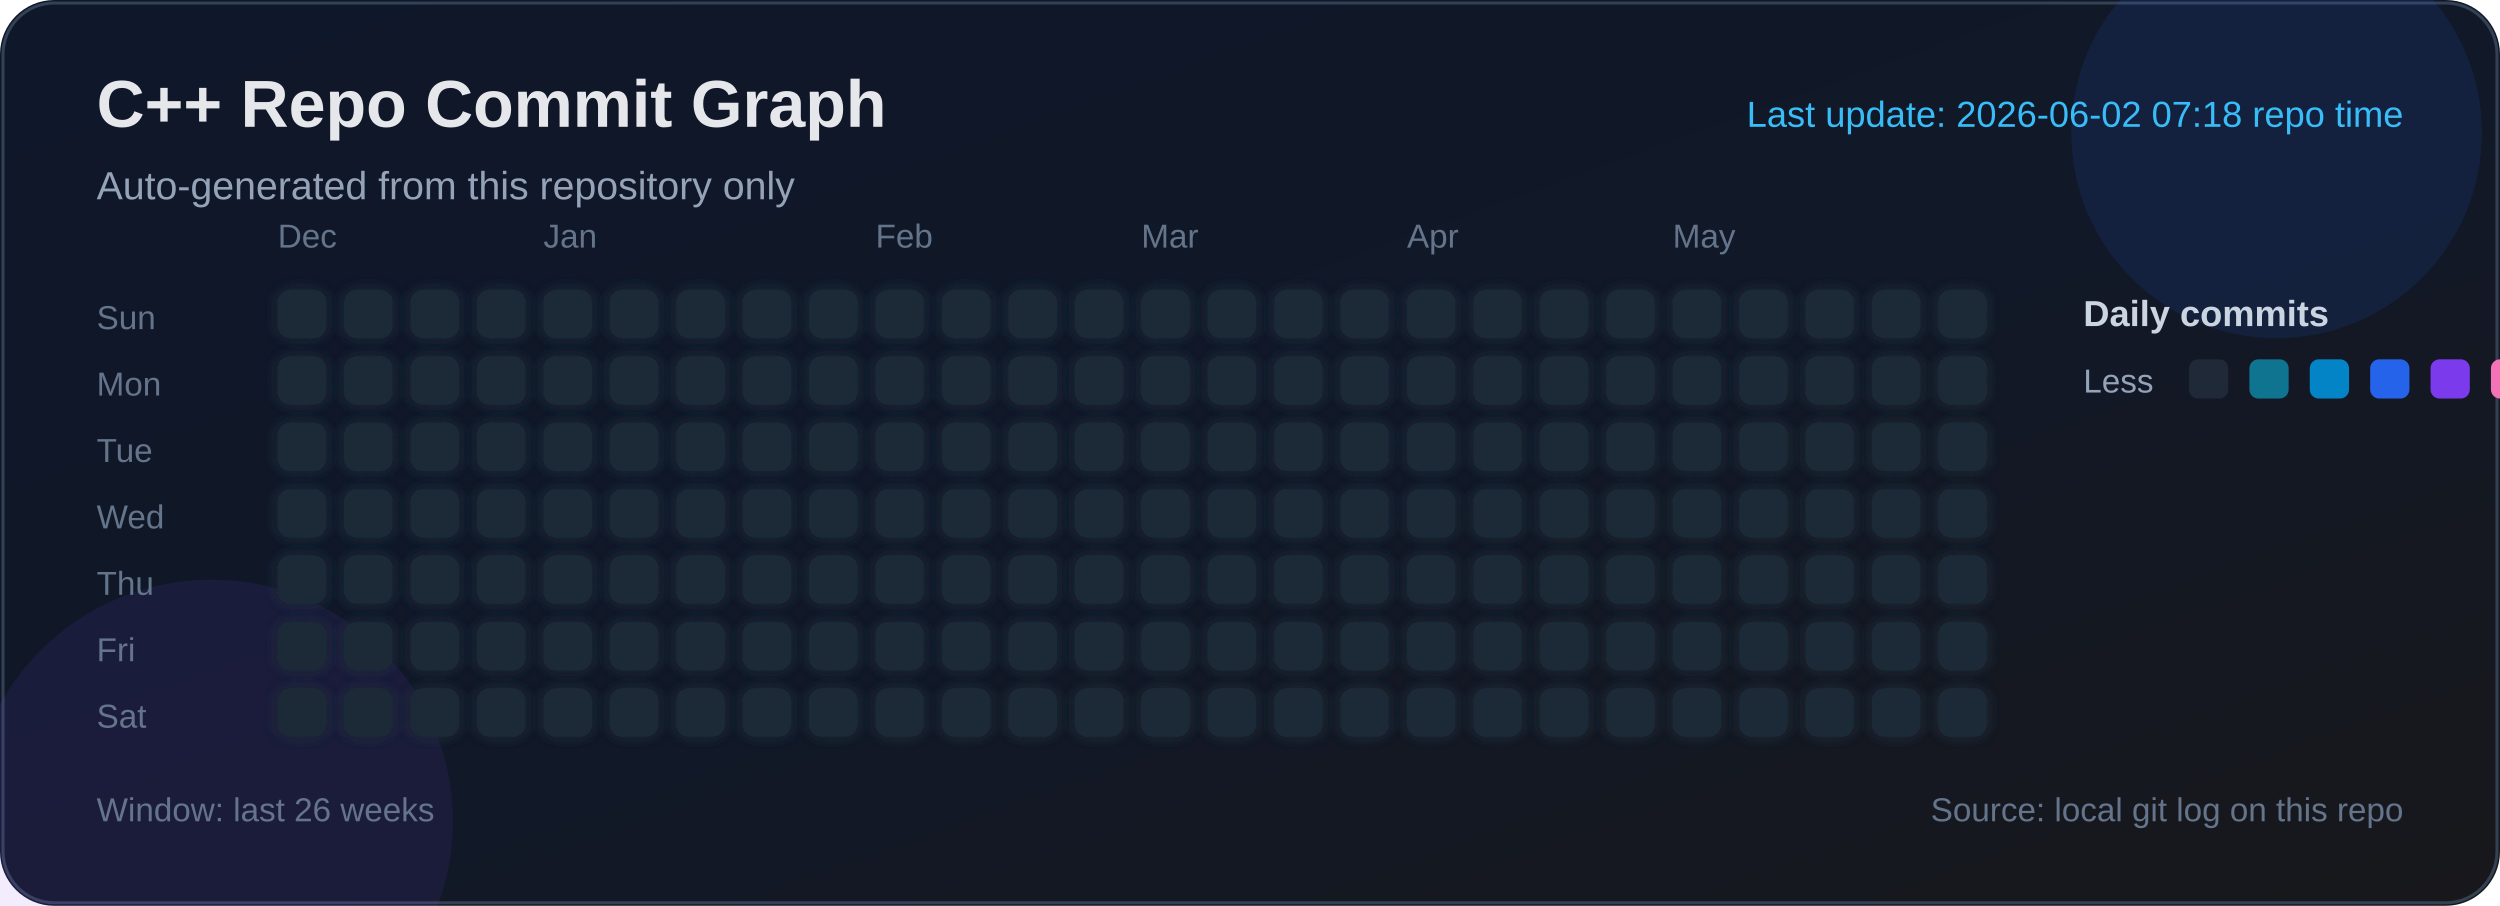
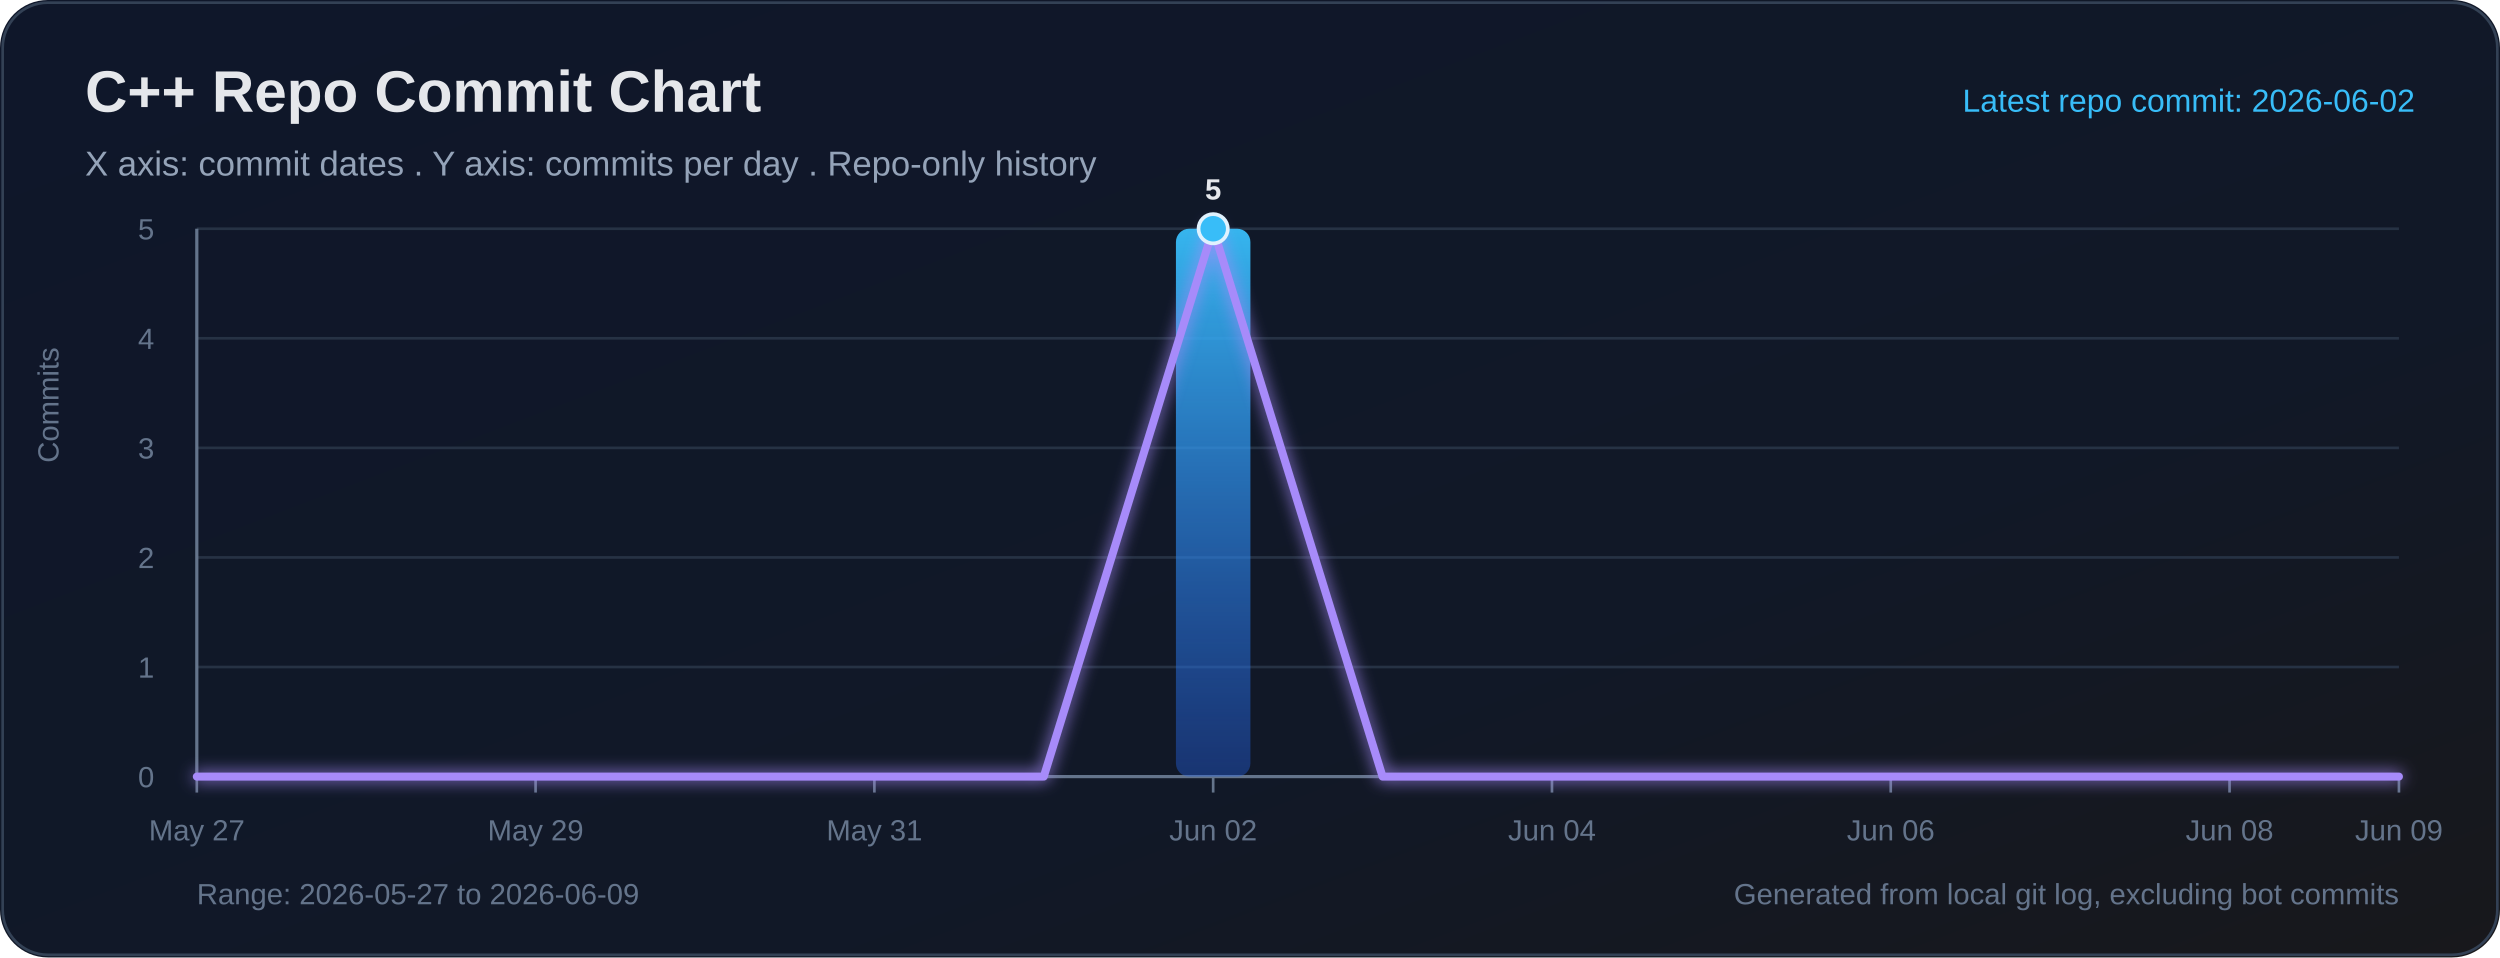
- <svg xmlns="http://www.w3.org/2000/svg" width="828" height="300" viewBox="0 0 828 300" role="img" aria-labelledby="title desc">
+ <svg xmlns="http://www.w3.org/2000/svg" width="940" height="360" viewBox="0 0 940 360" role="img" aria-labelledby="title desc">
  <defs>
    <linearGradient id="bg" x1="0" y1="0" x2="1" y2="1">
      <stop offset="0%" stop-color="#0f172a" />
-       <stop offset="55%" stop-color="#111827" />
+       <stop offset="65%" stop-color="#111827" />
      <stop offset="100%" stop-color="#18181b" />
    </linearGradient>
-     <filter id="glow" x="-25%" y="-25%" width="150%" height="150%">
-       <feGaussianBlur stdDeviation="2.4" result="blur" />
+     <linearGradient id="bar" x1="0" y1="0" x2="0" y2="1">
+       <stop offset="0%" stop-color="#38bdf8" stop-opacity="0.95" />
+       <stop offset="100%" stop-color="#2563eb" stop-opacity="0.38" />
+     </linearGradient>
+     <filter id="softGlow" x="-30%" y="-30%" width="160%" height="160%">
+       <feGaussianBlur stdDeviation="3" result="blur" />
      <feMerge>
        <feMergeNode in="blur" />
        <feMergeNode in="SourceGraphic" />
      </feMerge>
    </filter>
  </defs>
  <rect width="100%" height="100%" rx="18" fill="url(#bg)" />
-   <rect x="1" y="1" width="826" height="298" rx="17" fill="none" stroke="#334155" stroke-width="1" />
-   <circle cx="754" cy="44" r="68" fill="#2563eb" opacity="0.12" />
-   <circle cx="70" cy="272" r="80" fill="#7c3aed" opacity="0.10" />
-   <text x="32" y="42" fill="#e5e7eb" font-size="22" font-family="Segoe UI, Arial, sans-serif" font-weight="700">C++ Repo Commit Graph</text>
-   <text x="32" y="66" fill="#94a3b8" font-size="13" font-family="Segoe UI, Arial, sans-serif">Auto-generated from this repository only</text>
-   <text x="796" y="42" text-anchor="end" fill="#38bdf8" font-size="12" font-family="Segoe UI, Arial, sans-serif">Last update: 2026-06-02 07:18 repo time</text>
-   <text x="32" y="109" fill="#64748b" font-size="11" font-family="Segoe UI, Arial, sans-serif">Sun</text>
-   <text x="32" y="131" fill="#64748b" font-size="11" font-family="Segoe UI, Arial, sans-serif">Mon</text>
-   <text x="32" y="153" fill="#64748b" font-size="11" font-family="Segoe UI, Arial, sans-serif">Tue</text>
-   <text x="32" y="175" fill="#64748b" font-size="11" font-family="Segoe UI, Arial, sans-serif">Wed</text>
-   <text x="32" y="197" fill="#64748b" font-size="11" font-family="Segoe UI, Arial, sans-serif">Thu</text>
-   <text x="32" y="219" fill="#64748b" font-size="11" font-family="Segoe UI, Arial, sans-serif">Fri</text>
-   <text x="32" y="241" fill="#64748b" font-size="11" font-family="Segoe UI, Arial, sans-serif">Sat</text>
-   <text x="92" y="82" fill="#64748b" font-size="11" font-family="Segoe UI, Arial, sans-serif">Dec</text>
-   <text x="180" y="82" fill="#64748b" font-size="11" font-family="Segoe UI, Arial, sans-serif">Jan</text>
-   <text x="290" y="82" fill="#64748b" font-size="11" font-family="Segoe UI, Arial, sans-serif">Feb</text>
-   <text x="378" y="82" fill="#64748b" font-size="11" font-family="Segoe UI, Arial, sans-serif">Mar</text>
-   <text x="466" y="82" fill="#64748b" font-size="11" font-family="Segoe UI, Arial, sans-serif">Apr</text>
-   <text x="554" y="82" fill="#64748b" font-size="11" font-family="Segoe UI, Arial, sans-serif">May</text>
-   <rect x="92" y="96" width="16" height="16" rx="4" fill="#1f2937" opacity="1" filter="url(#glow)">
+   <rect x="1" y="1" width="938" height="358" rx="17" fill="none" stroke="#334155" stroke-width="1" />
+   <text x="32" y="42" fill="#e5e7eb" font-size="22" font-family="Segoe UI, Arial, sans-serif" font-weight="700">C++ Repo Commit Chart</text>
+   <text x="32" y="66" fill="#94a3b8" font-size="13" font-family="Segoe UI, Arial, sans-serif">X axis: commit dates . Y axis: commits per day . Repo-only history</text>
+   <text x="908" y="42" text-anchor="end" fill="#38bdf8" font-size="12" font-family="Segoe UI, Arial, sans-serif">Latest repo commit: 2026-06-02</text>
+   <line x1="74" y1="292.00" x2="902" y2="292.00" stroke="#263244" stroke-width="1" />
+   <text x="58" y="296.00" text-anchor="end" fill="#64748b" font-size="11" font-family="Segoe UI, Arial, sans-serif">0</text>
+   <line x1="74" y1="250.80" x2="902" y2="250.80" stroke="#263244" stroke-width="1" />
+   <text x="58" y="254.80" text-anchor="end" fill="#64748b" font-size="11" font-family="Segoe UI, Arial, sans-serif">1</text>
+   <line x1="74" y1="209.60" x2="902" y2="209.60" stroke="#263244" stroke-width="1" />
+   <text x="58" y="213.60" text-anchor="end" fill="#64748b" font-size="11" font-family="Segoe UI, Arial, sans-serif">2</text>
+   <line x1="74" y1="168.40" x2="902" y2="168.40" stroke="#263244" stroke-width="1" />
+   <text x="58" y="172.40" text-anchor="end" fill="#64748b" font-size="11" font-family="Segoe UI, Arial, sans-serif">3</text>
+   <line x1="74" y1="127.20" x2="902" y2="127.20" stroke="#263244" stroke-width="1" />
+   <text x="58" y="131.20" text-anchor="end" fill="#64748b" font-size="11" font-family="Segoe UI, Arial, sans-serif">4</text>
+   <line x1="74" y1="86.00" x2="902" y2="86.00" stroke="#263244" stroke-width="1" />
+   <text x="58" y="90.00" text-anchor="end" fill="#64748b" font-size="11" font-family="Segoe UI, Arial, sans-serif">5</text>
+   <line x1="74" y1="86" x2="74" y2="292" stroke="#64748b" stroke-width="1.2" />
+   <line x1="74" y1="292" x2="902" y2="292" stroke="#64748b" stroke-width="1.2" />
+   <text x="22" y="174" transform="rotate(-90 22 174)" fill="#64748b" font-size="11" font-family="Segoe UI, Arial, sans-serif">Commits</text>
+   <line x1="74.00" y1="292" x2="74.00" y2="298" stroke="#64748b" stroke-width="1" />
+   <text x="74.00" y="316" text-anchor="middle" fill="#64748b" font-size="11" font-family="Segoe UI, Arial, sans-serif">May 27</text>
+   <line x1="201.38" y1="292" x2="201.38" y2="298" stroke="#64748b" stroke-width="1" />
+   <text x="201.38" y="316" text-anchor="middle" fill="#64748b" font-size="11" font-family="Segoe UI, Arial, sans-serif">May 29</text>
+   <line x1="328.77" y1="292" x2="328.77" y2="298" stroke="#64748b" stroke-width="1" />
+   <text x="328.77" y="316" text-anchor="middle" fill="#64748b" font-size="11" font-family="Segoe UI, Arial, sans-serif">May 31</text>
+   <line x1="456.15" y1="292" x2="456.15" y2="298" stroke="#64748b" stroke-width="1" />
+   <text x="456.15" y="316" text-anchor="middle" fill="#64748b" font-size="11" font-family="Segoe UI, Arial, sans-serif">Jun 02</text>
+   <line x1="583.54" y1="292" x2="583.54" y2="298" stroke="#64748b" stroke-width="1" />
+   <text x="583.54" y="316" text-anchor="middle" fill="#64748b" font-size="11" font-family="Segoe UI, Arial, sans-serif">Jun 04</text>
+   <line x1="710.92" y1="292" x2="710.92" y2="298" stroke="#64748b" stroke-width="1" />
+   <text x="710.92" y="316" text-anchor="middle" fill="#64748b" font-size="11" font-family="Segoe UI, Arial, sans-serif">Jun 06</text>
+   <line x1="838.31" y1="292" x2="838.31" y2="298" stroke="#64748b" stroke-width="1" />
+   <text x="838.31" y="316" text-anchor="middle" fill="#64748b" font-size="11" font-family="Segoe UI, Arial, sans-serif">Jun 08</text>
+   <line x1="902.00" y1="292" x2="902.00" y2="298" stroke="#64748b" stroke-width="1" />
+   <text x="902.00" y="316" text-anchor="middle" fill="#64748b" font-size="11" font-family="Segoe UI, Arial, sans-serif">Jun 09</text>
+   <rect x="442.15" y="86.00" width="28.00" height="206.00" rx="5" fill="url(#bar)">
</rect>
-   <rect x="92" y="118" width="16" height="16" rx="4" fill="#1f2937" opacity="1" filter="url(#glow)">
- </rect>
-   <rect x="92" y="140" width="16" height="16" rx="4" fill="#1f2937" opacity="1" filter="url(#glow)">
- </rect>
-   <rect x="92" y="162" width="16" height="16" rx="4" fill="#1f2937" opacity="1" filter="url(#glow)">
- </rect>
-   <rect x="92" y="184" width="16" height="16" rx="4" fill="#1f2937" opacity="1" filter="url(#glow)">
- </rect>
-   <rect x="92" y="206" width="16" height="16" rx="4" fill="#1f2937" opacity="1" filter="url(#glow)">
- </rect>
-   <rect x="92" y="228" width="16" height="16" rx="4" fill="#1f2937" opacity="1" filter="url(#glow)">
- </rect>
-   <rect x="114" y="96" width="16" height="16" rx="4" fill="#1f2937" opacity="1" filter="url(#glow)">
- </rect>
-   <rect x="114" y="118" width="16" height="16" rx="4" fill="#1f2937" opacity="1" filter="url(#glow)">
- </rect>
-   <rect x="114" y="140" width="16" height="16" rx="4" fill="#1f2937" opacity="1" filter="url(#glow)">
- </rect>
-   <rect x="114" y="162" width="16" height="16" rx="4" fill="#1f2937" opacity="1" filter="url(#glow)">
- </rect>
-   <rect x="114" y="184" width="16" height="16" rx="4" fill="#1f2937" opacity="1" filter="url(#glow)">
- </rect>
-   <rect x="114" y="206" width="16" height="16" rx="4" fill="#1f2937" opacity="1" filter="url(#glow)">
- </rect>
-   <rect x="114" y="228" width="16" height="16" rx="4" fill="#1f2937" opacity="1" filter="url(#glow)">
- </rect>
-   <rect x="136" y="96" width="16" height="16" rx="4" fill="#1f2937" opacity="1" filter="url(#glow)">
- </rect>
-   <rect x="136" y="118" width="16" height="16" rx="4" fill="#1f2937" opacity="1" filter="url(#glow)">
- </rect>
-   <rect x="136" y="140" width="16" height="16" rx="4" fill="#1f2937" opacity="1" filter="url(#glow)">
- </rect>
-   <rect x="136" y="162" width="16" height="16" rx="4" fill="#1f2937" opacity="1" filter="url(#glow)">
- </rect>
-   <rect x="136" y="184" width="16" height="16" rx="4" fill="#1f2937" opacity="1" filter="url(#glow)">
- </rect>
-   <rect x="136" y="206" width="16" height="16" rx="4" fill="#1f2937" opacity="1" filter="url(#glow)">
- </rect>
-   <rect x="136" y="228" width="16" height="16" rx="4" fill="#1f2937" opacity="1" filter="url(#glow)">
- </rect>
-   <rect x="158" y="96" width="16" height="16" rx="4" fill="#1f2937" opacity="1" filter="url(#glow)">
- </rect>
-   <rect x="158" y="118" width="16" height="16" rx="4" fill="#1f2937" opacity="1" filter="url(#glow)">
- </rect>
-   <rect x="158" y="140" width="16" height="16" rx="4" fill="#1f2937" opacity="1" filter="url(#glow)">
- </rect>
-   <rect x="158" y="162" width="16" height="16" rx="4" fill="#1f2937" opacity="1" filter="url(#glow)">
- </rect>
-   <rect x="158" y="184" width="16" height="16" rx="4" fill="#1f2937" opacity="1" filter="url(#glow)">
- </rect>
-   <rect x="158" y="206" width="16" height="16" rx="4" fill="#1f2937" opacity="1" filter="url(#glow)">
- </rect>
-   <rect x="158" y="228" width="16" height="16" rx="4" fill="#1f2937" opacity="1" filter="url(#glow)">
- </rect>
-   <rect x="180" y="96" width="16" height="16" rx="4" fill="#1f2937" opacity="1" filter="url(#glow)">
- </rect>
-   <rect x="180" y="118" width="16" height="16" rx="4" fill="#1f2937" opacity="1" filter="url(#glow)">
- </rect>
-   <rect x="180" y="140" width="16" height="16" rx="4" fill="#1f2937" opacity="1" filter="url(#glow)">
- </rect>
-   <rect x="180" y="162" width="16" height="16" rx="4" fill="#1f2937" opacity="1" filter="url(#glow)">
- </rect>
-   <rect x="180" y="184" width="16" height="16" rx="4" fill="#1f2937" opacity="1" filter="url(#glow)">
- </rect>
-   <rect x="180" y="206" width="16" height="16" rx="4" fill="#1f2937" opacity="1" filter="url(#glow)">
- </rect>
-   <rect x="180" y="228" width="16" height="16" rx="4" fill="#1f2937" opacity="1" filter="url(#glow)">
- </rect>
-   <rect x="202" y="96" width="16" height="16" rx="4" fill="#1f2937" opacity="1" filter="url(#glow)">
- </rect>
-   <rect x="202" y="118" width="16" height="16" rx="4" fill="#1f2937" opacity="1" filter="url(#glow)">
- </rect>
-   <rect x="202" y="140" width="16" height="16" rx="4" fill="#1f2937" opacity="1" filter="url(#glow)">
- </rect>
-   <rect x="202" y="162" width="16" height="16" rx="4" fill="#1f2937" opacity="1" filter="url(#glow)">
- </rect>
-   <rect x="202" y="184" width="16" height="16" rx="4" fill="#1f2937" opacity="1" filter="url(#glow)">
- </rect>
-   <rect x="202" y="206" width="16" height="16" rx="4" fill="#1f2937" opacity="1" filter="url(#glow)">
- </rect>
-   <rect x="202" y="228" width="16" height="16" rx="4" fill="#1f2937" opacity="1" filter="url(#glow)">
- </rect>
-   <rect x="224" y="96" width="16" height="16" rx="4" fill="#1f2937" opacity="1" filter="url(#glow)">
- </rect>
-   <rect x="224" y="118" width="16" height="16" rx="4" fill="#1f2937" opacity="1" filter="url(#glow)">
- </rect>
-   <rect x="224" y="140" width="16" height="16" rx="4" fill="#1f2937" opacity="1" filter="url(#glow)">
- </rect>
-   <rect x="224" y="162" width="16" height="16" rx="4" fill="#1f2937" opacity="1" filter="url(#glow)">
- </rect>
-   <rect x="224" y="184" width="16" height="16" rx="4" fill="#1f2937" opacity="1" filter="url(#glow)">
- </rect>
-   <rect x="224" y="206" width="16" height="16" rx="4" fill="#1f2937" opacity="1" filter="url(#glow)">
- </rect>
-   <rect x="224" y="228" width="16" height="16" rx="4" fill="#1f2937" opacity="1" filter="url(#glow)">
- </rect>
-   <rect x="246" y="96" width="16" height="16" rx="4" fill="#1f2937" opacity="1" filter="url(#glow)">
- </rect>
-   <rect x="246" y="118" width="16" height="16" rx="4" fill="#1f2937" opacity="1" filter="url(#glow)">
- </rect>
-   <rect x="246" y="140" width="16" height="16" rx="4" fill="#1f2937" opacity="1" filter="url(#glow)">
- </rect>
-   <rect x="246" y="162" width="16" height="16" rx="4" fill="#1f2937" opacity="1" filter="url(#glow)">
- </rect>
-   <rect x="246" y="184" width="16" height="16" rx="4" fill="#1f2937" opacity="1" filter="url(#glow)">
- </rect>
-   <rect x="246" y="206" width="16" height="16" rx="4" fill="#1f2937" opacity="1" filter="url(#glow)">
- </rect>
-   <rect x="246" y="228" width="16" height="16" rx="4" fill="#1f2937" opacity="1" filter="url(#glow)">
- </rect>
-   <rect x="268" y="96" width="16" height="16" rx="4" fill="#1f2937" opacity="1" filter="url(#glow)">
- </rect>
-   <rect x="268" y="118" width="16" height="16" rx="4" fill="#1f2937" opacity="1" filter="url(#glow)">
- </rect>
-   <rect x="268" y="140" width="16" height="16" rx="4" fill="#1f2937" opacity="1" filter="url(#glow)">
- </rect>
-   <rect x="268" y="162" width="16" height="16" rx="4" fill="#1f2937" opacity="1" filter="url(#glow)">
- </rect>
-   <rect x="268" y="184" width="16" height="16" rx="4" fill="#1f2937" opacity="1" filter="url(#glow)">
- </rect>
-   <rect x="268" y="206" width="16" height="16" rx="4" fill="#1f2937" opacity="1" filter="url(#glow)">
- </rect>
-   <rect x="268" y="228" width="16" height="16" rx="4" fill="#1f2937" opacity="1" filter="url(#glow)">
- </rect>
-   <rect x="290" y="96" width="16" height="16" rx="4" fill="#1f2937" opacity="1" filter="url(#glow)">
- </rect>
-   <rect x="290" y="118" width="16" height="16" rx="4" fill="#1f2937" opacity="1" filter="url(#glow)">
- </rect>
-   <rect x="290" y="140" width="16" height="16" rx="4" fill="#1f2937" opacity="1" filter="url(#glow)">
- </rect>
-   <rect x="290" y="162" width="16" height="16" rx="4" fill="#1f2937" opacity="1" filter="url(#glow)">
- </rect>
-   <rect x="290" y="184" width="16" height="16" rx="4" fill="#1f2937" opacity="1" filter="url(#glow)">
- </rect>
-   <rect x="290" y="206" width="16" height="16" rx="4" fill="#1f2937" opacity="1" filter="url(#glow)">
- </rect>
-   <rect x="290" y="228" width="16" height="16" rx="4" fill="#1f2937" opacity="1" filter="url(#glow)">
- </rect>
-   <rect x="312" y="96" width="16" height="16" rx="4" fill="#1f2937" opacity="1" filter="url(#glow)">
- </rect>
-   <rect x="312" y="118" width="16" height="16" rx="4" fill="#1f2937" opacity="1" filter="url(#glow)">
- </rect>
-   <rect x="312" y="140" width="16" height="16" rx="4" fill="#1f2937" opacity="1" filter="url(#glow)">
- </rect>
-   <rect x="312" y="162" width="16" height="16" rx="4" fill="#1f2937" opacity="1" filter="url(#glow)">
- </rect>
-   <rect x="312" y="184" width="16" height="16" rx="4" fill="#1f2937" opacity="1" filter="url(#glow)">
- </rect>
-   <rect x="312" y="206" width="16" height="16" rx="4" fill="#1f2937" opacity="1" filter="url(#glow)">
- </rect>
-   <rect x="312" y="228" width="16" height="16" rx="4" fill="#1f2937" opacity="1" filter="url(#glow)">
- </rect>
-   <rect x="334" y="96" width="16" height="16" rx="4" fill="#1f2937" opacity="1" filter="url(#glow)">
- </rect>
-   <rect x="334" y="118" width="16" height="16" rx="4" fill="#1f2937" opacity="1" filter="url(#glow)">
- </rect>
-   <rect x="334" y="140" width="16" height="16" rx="4" fill="#1f2937" opacity="1" filter="url(#glow)">
- </rect>
-   <rect x="334" y="162" width="16" height="16" rx="4" fill="#1f2937" opacity="1" filter="url(#glow)">
- </rect>
-   <rect x="334" y="184" width="16" height="16" rx="4" fill="#1f2937" opacity="1" filter="url(#glow)">
- </rect>
-   <rect x="334" y="206" width="16" height="16" rx="4" fill="#1f2937" opacity="1" filter="url(#glow)">
- </rect>
-   <rect x="334" y="228" width="16" height="16" rx="4" fill="#1f2937" opacity="1" filter="url(#glow)">
- </rect>
-   <rect x="356" y="96" width="16" height="16" rx="4" fill="#1f2937" opacity="1" filter="url(#glow)">
- </rect>
-   <rect x="356" y="118" width="16" height="16" rx="4" fill="#1f2937" opacity="1" filter="url(#glow)">
- </rect>
-   <rect x="356" y="140" width="16" height="16" rx="4" fill="#1f2937" opacity="1" filter="url(#glow)">
- </rect>
-   <rect x="356" y="162" width="16" height="16" rx="4" fill="#1f2937" opacity="1" filter="url(#glow)">
- </rect>
-   <rect x="356" y="184" width="16" height="16" rx="4" fill="#1f2937" opacity="1" filter="url(#glow)">
- </rect>
-   <rect x="356" y="206" width="16" height="16" rx="4" fill="#1f2937" opacity="1" filter="url(#glow)">
- </rect>
-   <rect x="356" y="228" width="16" height="16" rx="4" fill="#1f2937" opacity="1" filter="url(#glow)">
- </rect>
-   <rect x="378" y="96" width="16" height="16" rx="4" fill="#1f2937" opacity="1" filter="url(#glow)">
- </rect>
-   <rect x="378" y="118" width="16" height="16" rx="4" fill="#1f2937" opacity="1" filter="url(#glow)">
- </rect>
-   <rect x="378" y="140" width="16" height="16" rx="4" fill="#1f2937" opacity="1" filter="url(#glow)">
- </rect>
-   <rect x="378" y="162" width="16" height="16" rx="4" fill="#1f2937" opacity="1" filter="url(#glow)">
- </rect>
-   <rect x="378" y="184" width="16" height="16" rx="4" fill="#1f2937" opacity="1" filter="url(#glow)">
- </rect>
-   <rect x="378" y="206" width="16" height="16" rx="4" fill="#1f2937" opacity="1" filter="url(#glow)">
- </rect>
-   <rect x="378" y="228" width="16" height="16" rx="4" fill="#1f2937" opacity="1" filter="url(#glow)">
- </rect>
-   <rect x="400" y="96" width="16" height="16" rx="4" fill="#1f2937" opacity="1" filter="url(#glow)">
- </rect>
-   <rect x="400" y="118" width="16" height="16" rx="4" fill="#1f2937" opacity="1" filter="url(#glow)">
- </rect>
-   <rect x="400" y="140" width="16" height="16" rx="4" fill="#1f2937" opacity="1" filter="url(#glow)">
- </rect>
-   <rect x="400" y="162" width="16" height="16" rx="4" fill="#1f2937" opacity="1" filter="url(#glow)">
- </rect>
-   <rect x="400" y="184" width="16" height="16" rx="4" fill="#1f2937" opacity="1" filter="url(#glow)">
- </rect>
-   <rect x="400" y="206" width="16" height="16" rx="4" fill="#1f2937" opacity="1" filter="url(#glow)">
- </rect>
-   <rect x="400" y="228" width="16" height="16" rx="4" fill="#1f2937" opacity="1" filter="url(#glow)">
- </rect>
-   <rect x="422" y="96" width="16" height="16" rx="4" fill="#1f2937" opacity="1" filter="url(#glow)">
- </rect>
-   <rect x="422" y="118" width="16" height="16" rx="4" fill="#1f2937" opacity="1" filter="url(#glow)">
- </rect>
-   <rect x="422" y="140" width="16" height="16" rx="4" fill="#1f2937" opacity="1" filter="url(#glow)">
- </rect>
-   <rect x="422" y="162" width="16" height="16" rx="4" fill="#1f2937" opacity="1" filter="url(#glow)">
- </rect>
-   <rect x="422" y="184" width="16" height="16" rx="4" fill="#1f2937" opacity="1" filter="url(#glow)">
- </rect>
-   <rect x="422" y="206" width="16" height="16" rx="4" fill="#1f2937" opacity="1" filter="url(#glow)">
- </rect>
-   <rect x="422" y="228" width="16" height="16" rx="4" fill="#1f2937" opacity="1" filter="url(#glow)">
- </rect>
-   <rect x="444" y="96" width="16" height="16" rx="4" fill="#1f2937" opacity="1" filter="url(#glow)">
- </rect>
-   <rect x="444" y="118" width="16" height="16" rx="4" fill="#1f2937" opacity="1" filter="url(#glow)">
- </rect>
-   <rect x="444" y="140" width="16" height="16" rx="4" fill="#1f2937" opacity="1" filter="url(#glow)">
- </rect>
-   <rect x="444" y="162" width="16" height="16" rx="4" fill="#1f2937" opacity="1" filter="url(#glow)">
- </rect>
-   <rect x="444" y="184" width="16" height="16" rx="4" fill="#1f2937" opacity="1" filter="url(#glow)">
- </rect>
-   <rect x="444" y="206" width="16" height="16" rx="4" fill="#1f2937" opacity="1" filter="url(#glow)">
- </rect>
-   <rect x="444" y="228" width="16" height="16" rx="4" fill="#1f2937" opacity="1" filter="url(#glow)">
- </rect>
-   <rect x="466" y="96" width="16" height="16" rx="4" fill="#1f2937" opacity="1" filter="url(#glow)">
- </rect>
-   <rect x="466" y="118" width="16" height="16" rx="4" fill="#1f2937" opacity="1" filter="url(#glow)">
- </rect>
-   <rect x="466" y="140" width="16" height="16" rx="4" fill="#1f2937" opacity="1" filter="url(#glow)">
- </rect>
-   <rect x="466" y="162" width="16" height="16" rx="4" fill="#1f2937" opacity="1" filter="url(#glow)">
- </rect>
-   <rect x="466" y="184" width="16" height="16" rx="4" fill="#1f2937" opacity="1" filter="url(#glow)">
- </rect>
-   <rect x="466" y="206" width="16" height="16" rx="4" fill="#1f2937" opacity="1" filter="url(#glow)">
- </rect>
-   <rect x="466" y="228" width="16" height="16" rx="4" fill="#1f2937" opacity="1" filter="url(#glow)">
- </rect>
-   <rect x="488" y="96" width="16" height="16" rx="4" fill="#1f2937" opacity="1" filter="url(#glow)">
- </rect>
-   <rect x="488" y="118" width="16" height="16" rx="4" fill="#1f2937" opacity="1" filter="url(#glow)">
- </rect>
-   <rect x="488" y="140" width="16" height="16" rx="4" fill="#1f2937" opacity="1" filter="url(#glow)">
- </rect>
-   <rect x="488" y="162" width="16" height="16" rx="4" fill="#1f2937" opacity="1" filter="url(#glow)">
- </rect>
-   <rect x="488" y="184" width="16" height="16" rx="4" fill="#1f2937" opacity="1" filter="url(#glow)">
- </rect>
-   <rect x="488" y="206" width="16" height="16" rx="4" fill="#1f2937" opacity="1" filter="url(#glow)">
- </rect>
-   <rect x="488" y="228" width="16" height="16" rx="4" fill="#1f2937" opacity="1" filter="url(#glow)">
- </rect>
-   <rect x="510" y="96" width="16" height="16" rx="4" fill="#1f2937" opacity="1" filter="url(#glow)">
- </rect>
-   <rect x="510" y="118" width="16" height="16" rx="4" fill="#1f2937" opacity="1" filter="url(#glow)">
- </rect>
-   <rect x="510" y="140" width="16" height="16" rx="4" fill="#1f2937" opacity="1" filter="url(#glow)">
- </rect>
-   <rect x="510" y="162" width="16" height="16" rx="4" fill="#1f2937" opacity="1" filter="url(#glow)">
- </rect>
-   <rect x="510" y="184" width="16" height="16" rx="4" fill="#1f2937" opacity="1" filter="url(#glow)">
- </rect>
-   <rect x="510" y="206" width="16" height="16" rx="4" fill="#1f2937" opacity="1" filter="url(#glow)">
- </rect>
-   <rect x="510" y="228" width="16" height="16" rx="4" fill="#1f2937" opacity="1" filter="url(#glow)">
- </rect>
-   <rect x="532" y="96" width="16" height="16" rx="4" fill="#1f2937" opacity="1" filter="url(#glow)">
- </rect>
-   <rect x="532" y="118" width="16" height="16" rx="4" fill="#1f2937" opacity="1" filter="url(#glow)">
- </rect>
-   <rect x="532" y="140" width="16" height="16" rx="4" fill="#1f2937" opacity="1" filter="url(#glow)">
- </rect>
-   <rect x="532" y="162" width="16" height="16" rx="4" fill="#1f2937" opacity="1" filter="url(#glow)">
- </rect>
-   <rect x="532" y="184" width="16" height="16" rx="4" fill="#1f2937" opacity="1" filter="url(#glow)">
- </rect>
-   <rect x="532" y="206" width="16" height="16" rx="4" fill="#1f2937" opacity="1" filter="url(#glow)">
- </rect>
-   <rect x="532" y="228" width="16" height="16" rx="4" fill="#1f2937" opacity="1" filter="url(#glow)">
- </rect>
-   <rect x="554" y="96" width="16" height="16" rx="4" fill="#1f2937" opacity="1" filter="url(#glow)">
- </rect>
-   <rect x="554" y="118" width="16" height="16" rx="4" fill="#1f2937" opacity="1" filter="url(#glow)">
- </rect>
-   <rect x="554" y="140" width="16" height="16" rx="4" fill="#1f2937" opacity="1" filter="url(#glow)">
- </rect>
-   <rect x="554" y="162" width="16" height="16" rx="4" fill="#1f2937" opacity="1" filter="url(#glow)">
- </rect>
-   <rect x="554" y="184" width="16" height="16" rx="4" fill="#1f2937" opacity="1" filter="url(#glow)">
- </rect>
-   <rect x="554" y="206" width="16" height="16" rx="4" fill="#1f2937" opacity="1" filter="url(#glow)">
- </rect>
-   <rect x="554" y="228" width="16" height="16" rx="4" fill="#1f2937" opacity="1" filter="url(#glow)">
- </rect>
-   <rect x="576" y="96" width="16" height="16" rx="4" fill="#1f2937" opacity="1" filter="url(#glow)">
- </rect>
-   <rect x="576" y="118" width="16" height="16" rx="4" fill="#1f2937" opacity="1" filter="url(#glow)">
- </rect>
-   <rect x="576" y="140" width="16" height="16" rx="4" fill="#1f2937" opacity="1" filter="url(#glow)">
- </rect>
-   <rect x="576" y="162" width="16" height="16" rx="4" fill="#1f2937" opacity="1" filter="url(#glow)">
- </rect>
-   <rect x="576" y="184" width="16" height="16" rx="4" fill="#1f2937" opacity="1" filter="url(#glow)">
- </rect>
-   <rect x="576" y="206" width="16" height="16" rx="4" fill="#1f2937" opacity="1" filter="url(#glow)">
- </rect>
-   <rect x="576" y="228" width="16" height="16" rx="4" fill="#1f2937" opacity="1" filter="url(#glow)">
- </rect>
-   <rect x="598" y="96" width="16" height="16" rx="4" fill="#1f2937" opacity="1" filter="url(#glow)">
- </rect>
-   <rect x="598" y="118" width="16" height="16" rx="4" fill="#1f2937" opacity="1" filter="url(#glow)">
- </rect>
-   <rect x="598" y="140" width="16" height="16" rx="4" fill="#1f2937" opacity="1" filter="url(#glow)">
- </rect>
-   <rect x="598" y="162" width="16" height="16" rx="4" fill="#1f2937" opacity="1" filter="url(#glow)">
- </rect>
-   <rect x="598" y="184" width="16" height="16" rx="4" fill="#1f2937" opacity="1" filter="url(#glow)">
- </rect>
-   <rect x="598" y="206" width="16" height="16" rx="4" fill="#1f2937" opacity="1" filter="url(#glow)">
- </rect>
-   <rect x="598" y="228" width="16" height="16" rx="4" fill="#1f2937" opacity="1" filter="url(#glow)">
- </rect>
-   <rect x="620" y="96" width="16" height="16" rx="4" fill="#1f2937" opacity="1" filter="url(#glow)">
- </rect>
-   <rect x="620" y="118" width="16" height="16" rx="4" fill="#1f2937" opacity="1" filter="url(#glow)">
- </rect>
-   <rect x="620" y="140" width="16" height="16" rx="4" fill="#1f2937" opacity="1" filter="url(#glow)">
- </rect>
-   <rect x="620" y="162" width="16" height="16" rx="4" fill="#1f2937" opacity="1" filter="url(#glow)">
- </rect>
-   <rect x="620" y="184" width="16" height="16" rx="4" fill="#1f2937" opacity="1" filter="url(#glow)">
- </rect>
-   <rect x="620" y="206" width="16" height="16" rx="4" fill="#1f2937" opacity="1" filter="url(#glow)">
- </rect>
-   <rect x="620" y="228" width="16" height="16" rx="4" fill="#1f2937" opacity="1" filter="url(#glow)">
- </rect>
-   <rect x="642" y="96" width="16" height="16" rx="4" fill="#1f2937" opacity="1" filter="url(#glow)">
- </rect>
-   <rect x="642" y="118" width="16" height="16" rx="4" fill="#1f2937" opacity="1" filter="url(#glow)">
- </rect>
-   <rect x="642" y="140" width="16" height="16" rx="4" fill="#1f2937" opacity="1" filter="url(#glow)">
- </rect>
-   <rect x="642" y="162" width="16" height="16" rx="4" fill="#1f2937" opacity="1" filter="url(#glow)">
- </rect>
-   <rect x="642" y="184" width="16" height="16" rx="4" fill="#1f2937" opacity="1" filter="url(#glow)">
- </rect>
-   <rect x="642" y="206" width="16" height="16" rx="4" fill="#1f2937" opacity="1" filter="url(#glow)">
- </rect>
-   <rect x="642" y="228" width="16" height="16" rx="4" fill="#1f2937" opacity="1" filter="url(#glow)">
- </rect>
-   <text x="690" y="108" fill="#cbd5e1" font-size="12" font-family="Segoe UI, Arial, sans-serif" font-weight="600">Daily commits</text>
-   <text x="690" y="130" fill="#94a3b8" font-size="11" font-family="Segoe UI, Arial, sans-serif">Less</text>
-   <rect x="725" y="119" width="13" height="13" rx="3" fill="#1f2937" />
-   <rect x="745" y="119" width="13" height="13" rx="3" fill="#0e7490" />
-   <rect x="765" y="119" width="13" height="13" rx="3" fill="#0284c7" />
-   <rect x="785" y="119" width="13" height="13" rx="3" fill="#2563eb" />
-   <rect x="805" y="119" width="13" height="13" rx="3" fill="#7c3aed" />
-   <rect x="825" y="119" width="13" height="13" rx="3" fill="#f472b6" />
-   <text x="847" y="130" fill="#94a3b8" font-size="11" font-family="Segoe UI, Arial, sans-serif">More</text>
-   <text x="32" y="272" fill="#64748b" font-size="11" font-family="Segoe UI, Arial, sans-serif">Window: last 26 weeks</text>
-   <text x="796" y="272" text-anchor="end" fill="#64748b" font-size="11" font-family="Segoe UI, Arial, sans-serif">Source: local git log on this repo</text>
+   <polyline fill="none" stroke="#a78bfa" stroke-width="3" stroke-linecap="round" stroke-linejoin="round" points="74.00,292.00 137.69,292.00 201.38,292.00 265.08,292.00 328.77,292.00 392.46,292.00 456.15,86.00 519.85,292.00 583.54,292.00 647.23,292.00 710.92,292.00 774.62,292.00 838.31,292.00 902.00,292.00" filter="url(#softGlow)" />
+   <circle cx="456.15" cy="86.00" r="5.5" fill="#38bdf8" stroke="#e0f2fe" stroke-width="1.4">
+ </circle>
+   <text x="456.15" y="75.00" text-anchor="middle" fill="#e5e7eb" font-size="11" font-family="Segoe UI, Arial, sans-serif" font-weight="700">5</text>
+   <text x="74" y="340" fill="#64748b" font-size="11" font-family="Segoe UI, Arial, sans-serif">Range: 2026-05-27 to 2026-06-09</text>
+   <text x="902" y="340" text-anchor="end" fill="#64748b" font-size="11" font-family="Segoe UI, Arial, sans-serif">Generated from local git log, excluding bot commits</text>
</svg>
